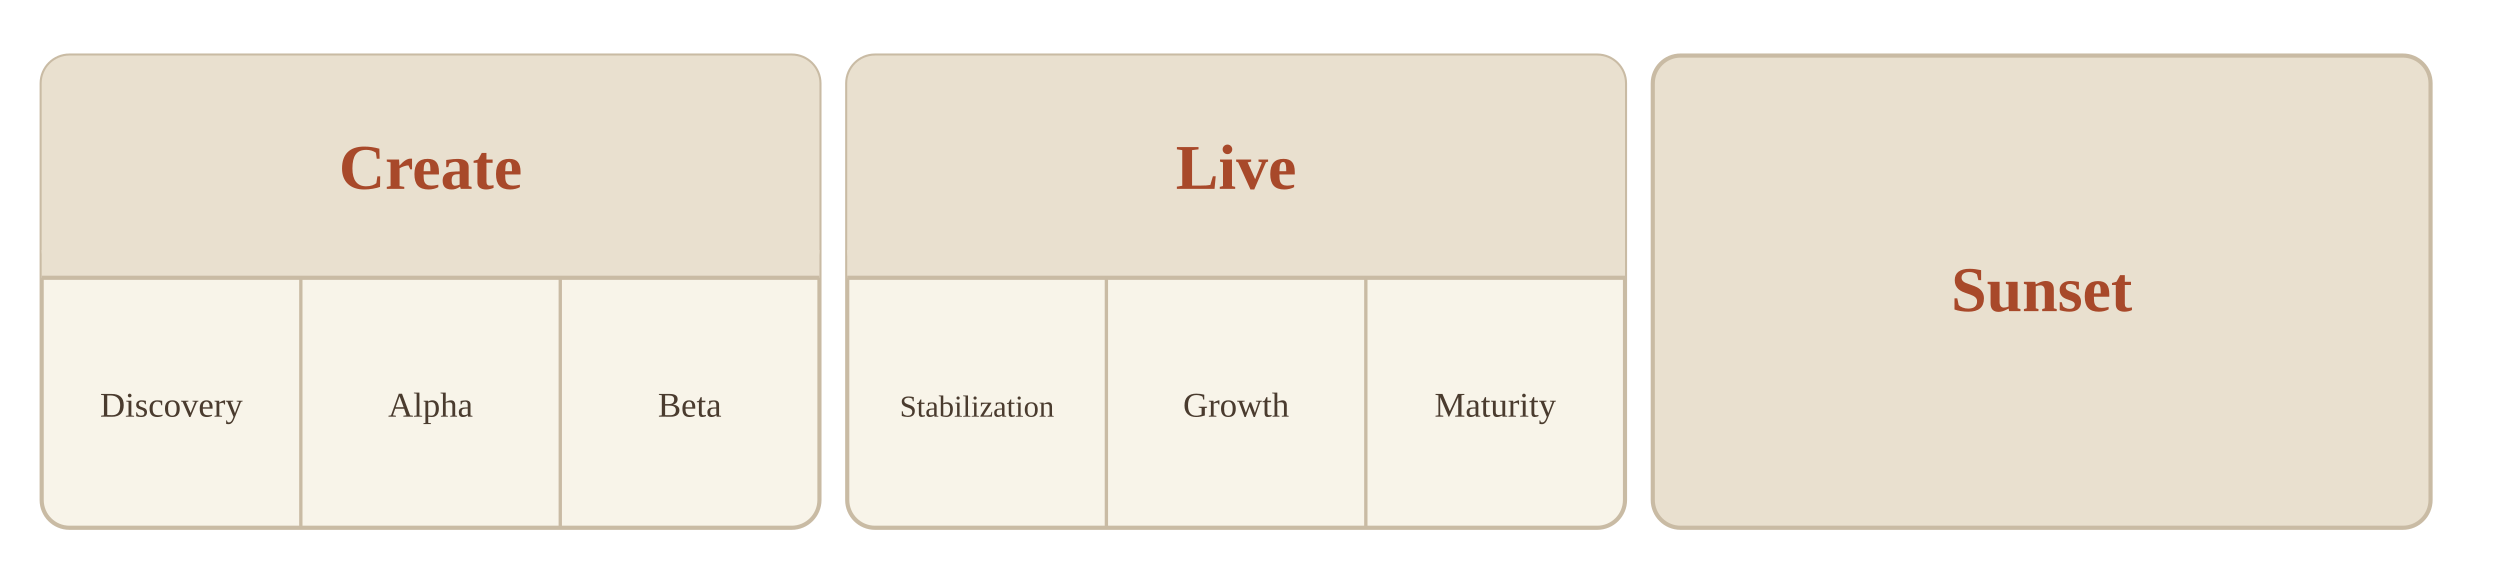
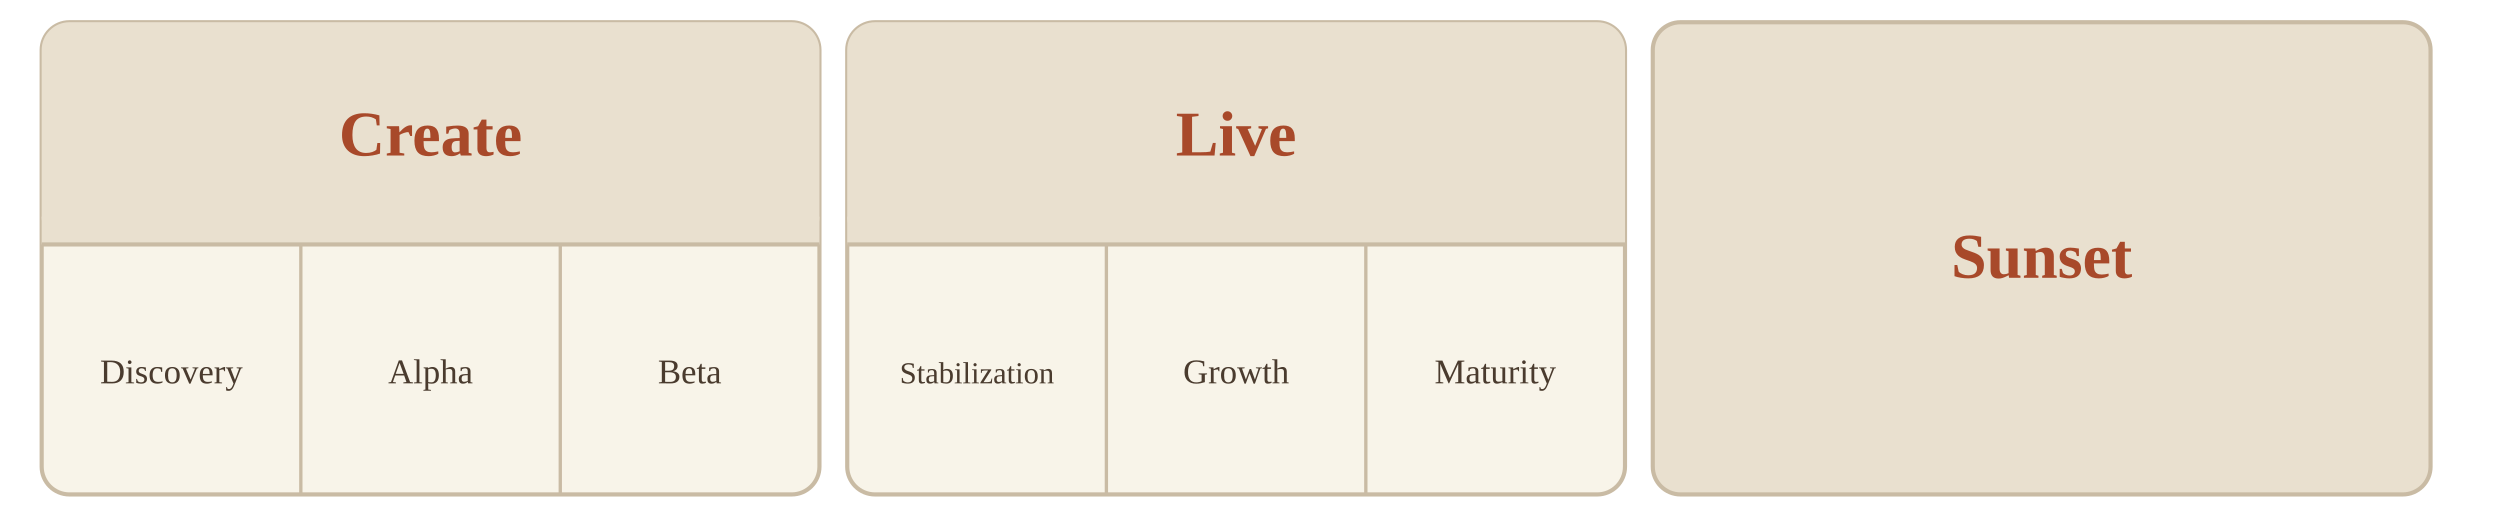
- <svg xmlns="http://www.w3.org/2000/svg" viewBox="0 0 900 210" font-family="Georgia, 'Times New Roman', serif">
+ <svg xmlns="http://www.w3.org/2000/svg" viewBox="0 12 900 186" font-family="Georgia, 'Times New Roman', serif">
  <rect x="15" y="20" width="280" height="170" rx="10" fill="#F8F4E9" stroke="#C9BBA4" stroke-width="1.5" />
  <rect x="15" y="20" width="280" height="80" rx="10" fill="#E9E0CF" stroke="none" />
  <rect x="15" y="90" width="280" height="10" fill="#E9E0CF" />
  <line x1="15" y1="100" x2="295" y2="100" stroke="#C9BBA4" stroke-width="1.5" />
  <text x="155" y="68" text-anchor="middle" font-size="23" font-weight="bold" fill="#A8492A">Create</text>
  <line x1="108.3" y1="100" x2="108.3" y2="190" stroke="#C9BBA4" stroke-width="1.2" />
  <line x1="201.7" y1="100" x2="201.7" y2="190" stroke="#C9BBA4" stroke-width="1.2" />
  <text x="61.7" y="150" text-anchor="middle" font-size="12.5" fill="#4A3B2E">Discovery</text>
  <text x="155" y="150" text-anchor="middle" font-size="12.5" fill="#4A3B2E">Alpha</text>
  <text x="248.3" y="150" text-anchor="middle" font-size="12.5" fill="#4A3B2E">Beta</text>
  <rect x="305" y="20" width="280" height="170" rx="10" fill="#F8F4E9" stroke="#C9BBA4" stroke-width="1.5" />
  <rect x="305" y="20" width="280" height="80" rx="10" fill="#E9E0CF" stroke="none" />
  <rect x="305" y="90" width="280" height="10" fill="#E9E0CF" />
  <line x1="305" y1="100" x2="585" y2="100" stroke="#C9BBA4" stroke-width="1.5" />
  <text x="445" y="68" text-anchor="middle" font-size="23" font-weight="bold" fill="#A8492A">Live</text>
  <line x1="398.3" y1="100" x2="398.3" y2="190" stroke="#C9BBA4" stroke-width="1.2" />
  <line x1="491.7" y1="100" x2="491.7" y2="190" stroke="#C9BBA4" stroke-width="1.2" />
  <text x="351.7" y="150" text-anchor="middle" font-size="11" fill="#4A3B2E">Stabilization</text>
  <text x="445" y="150" text-anchor="middle" font-size="12.5" fill="#4A3B2E">Growth</text>
  <text x="538.3" y="150" text-anchor="middle" font-size="12.5" fill="#4A3B2E">Maturity</text>
  <rect x="595" y="20" width="280" height="170" rx="10" fill="#E9E0CF" stroke="#C9BBA4" stroke-width="1.5" />
  <text x="735" y="112" text-anchor="middle" font-size="23" font-weight="bold" fill="#A8492A">Sunset</text>
</svg>
